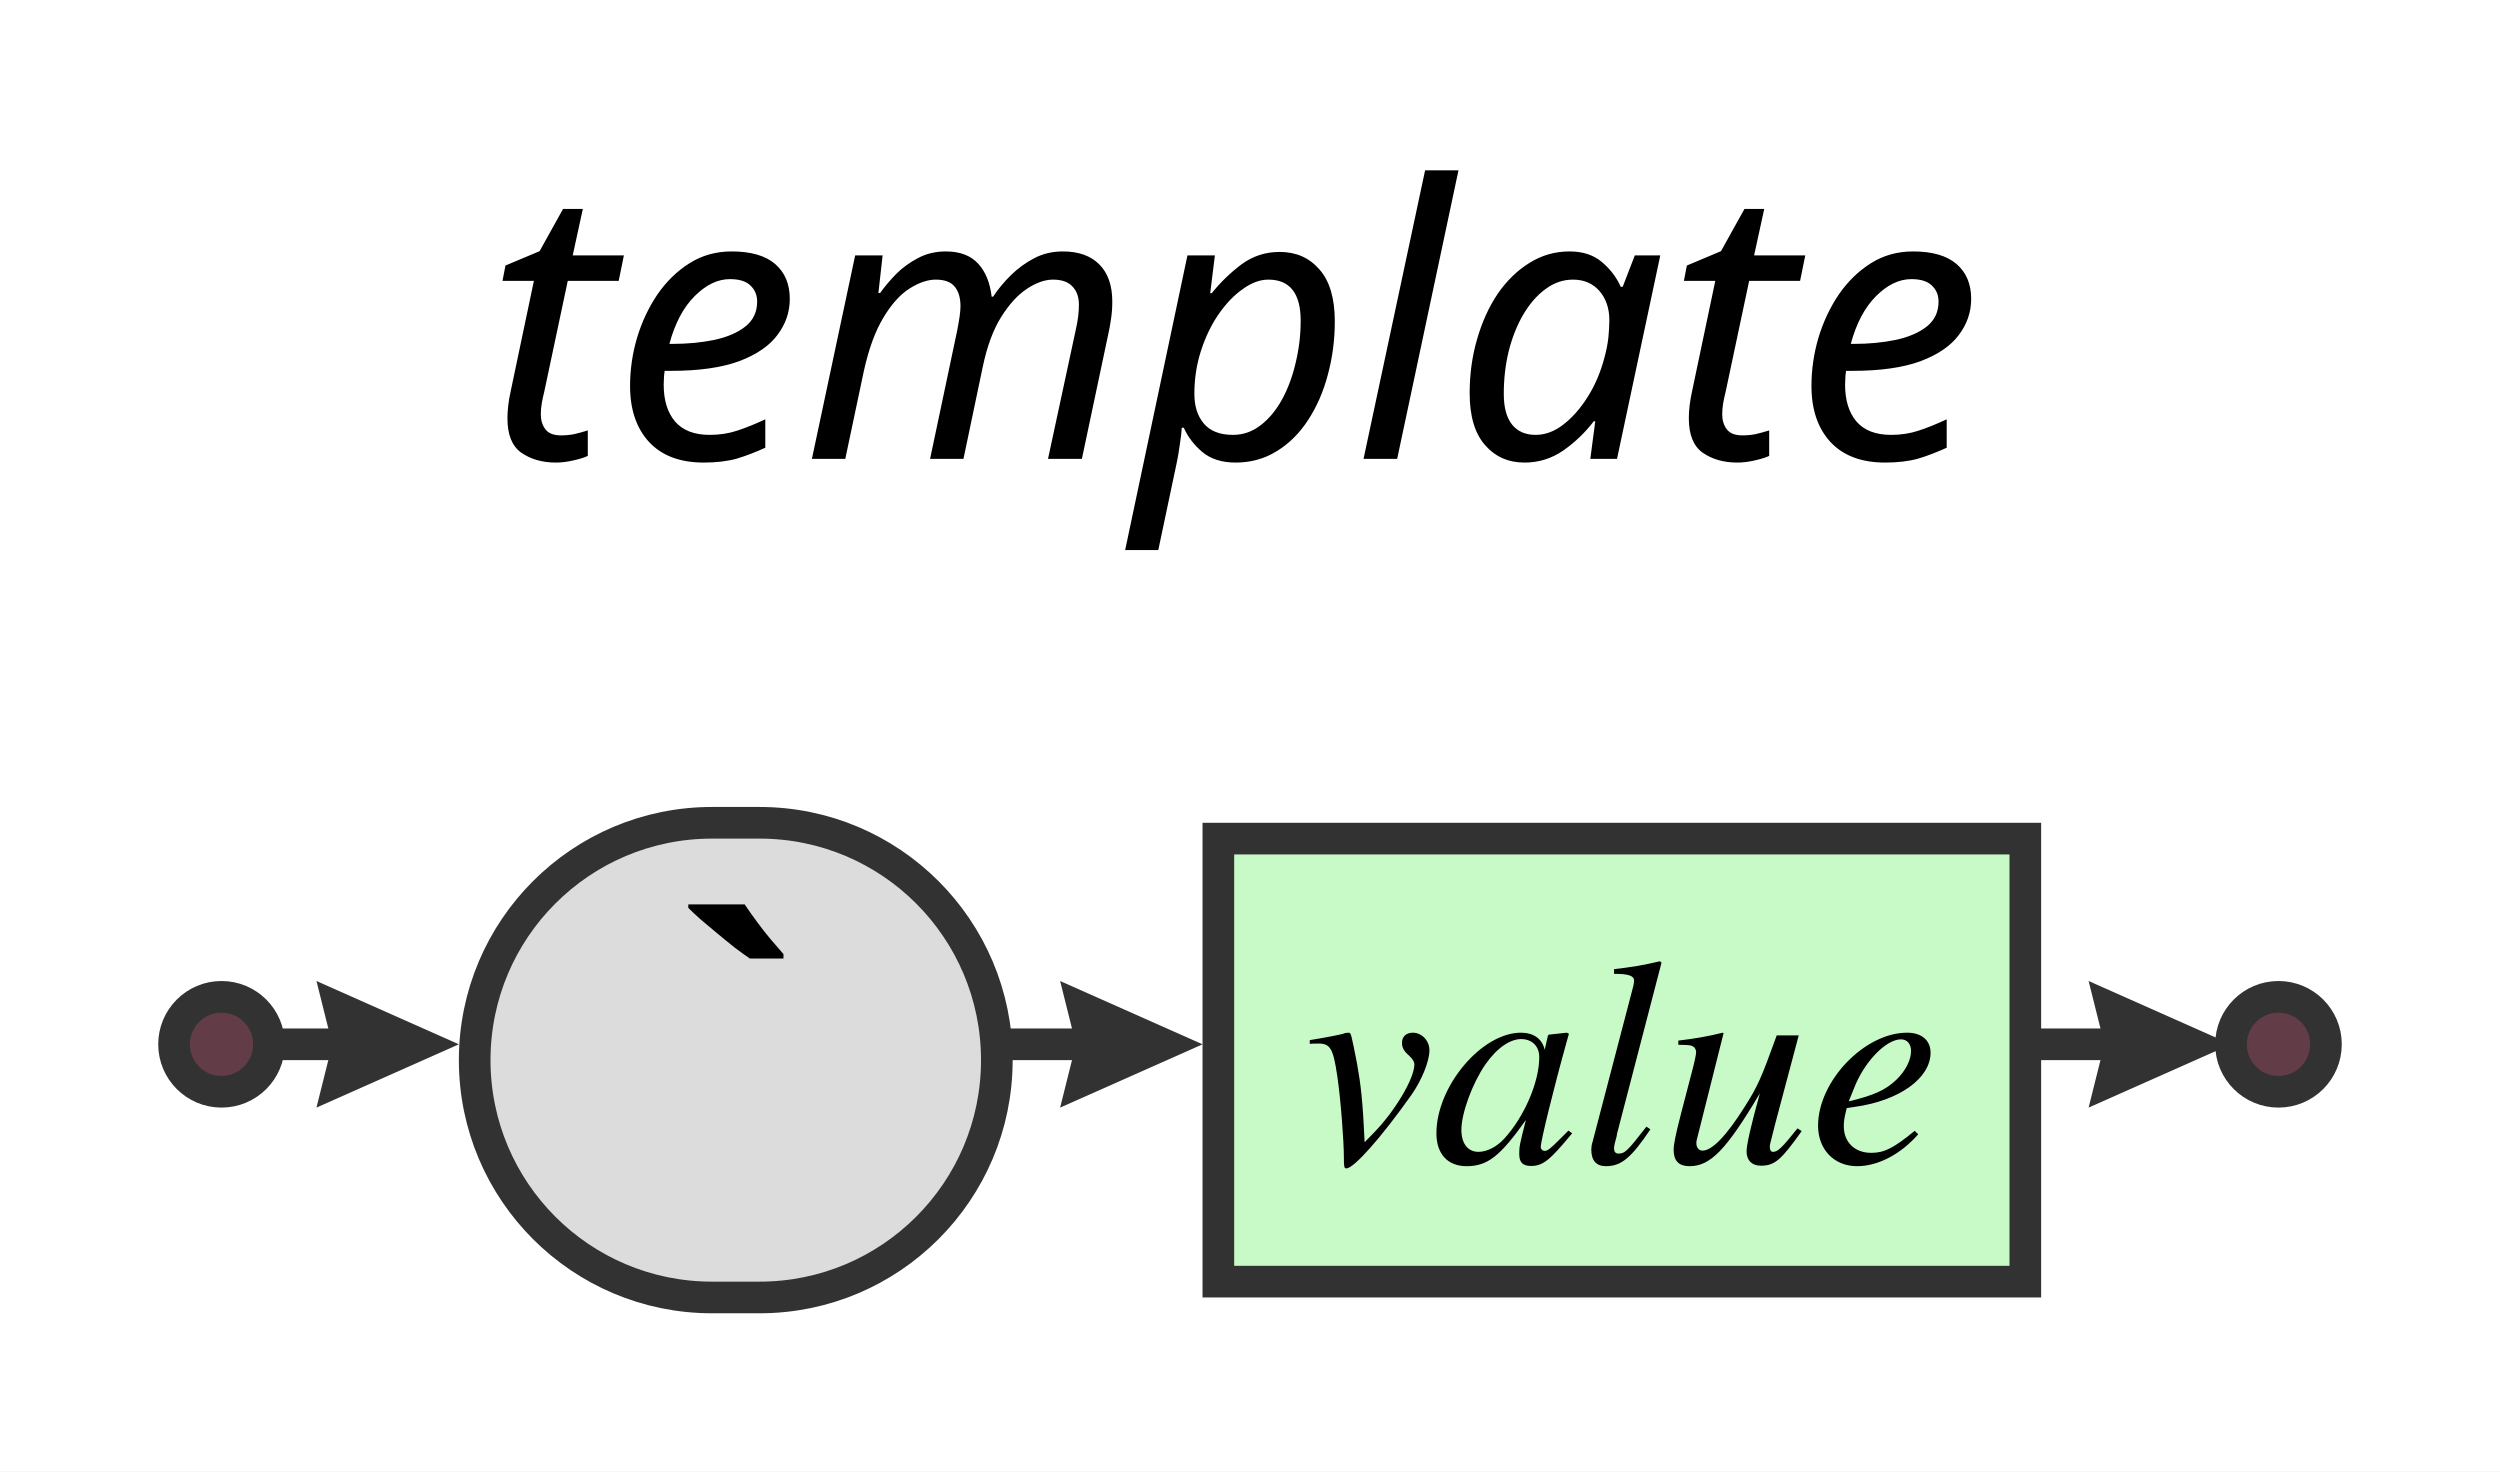
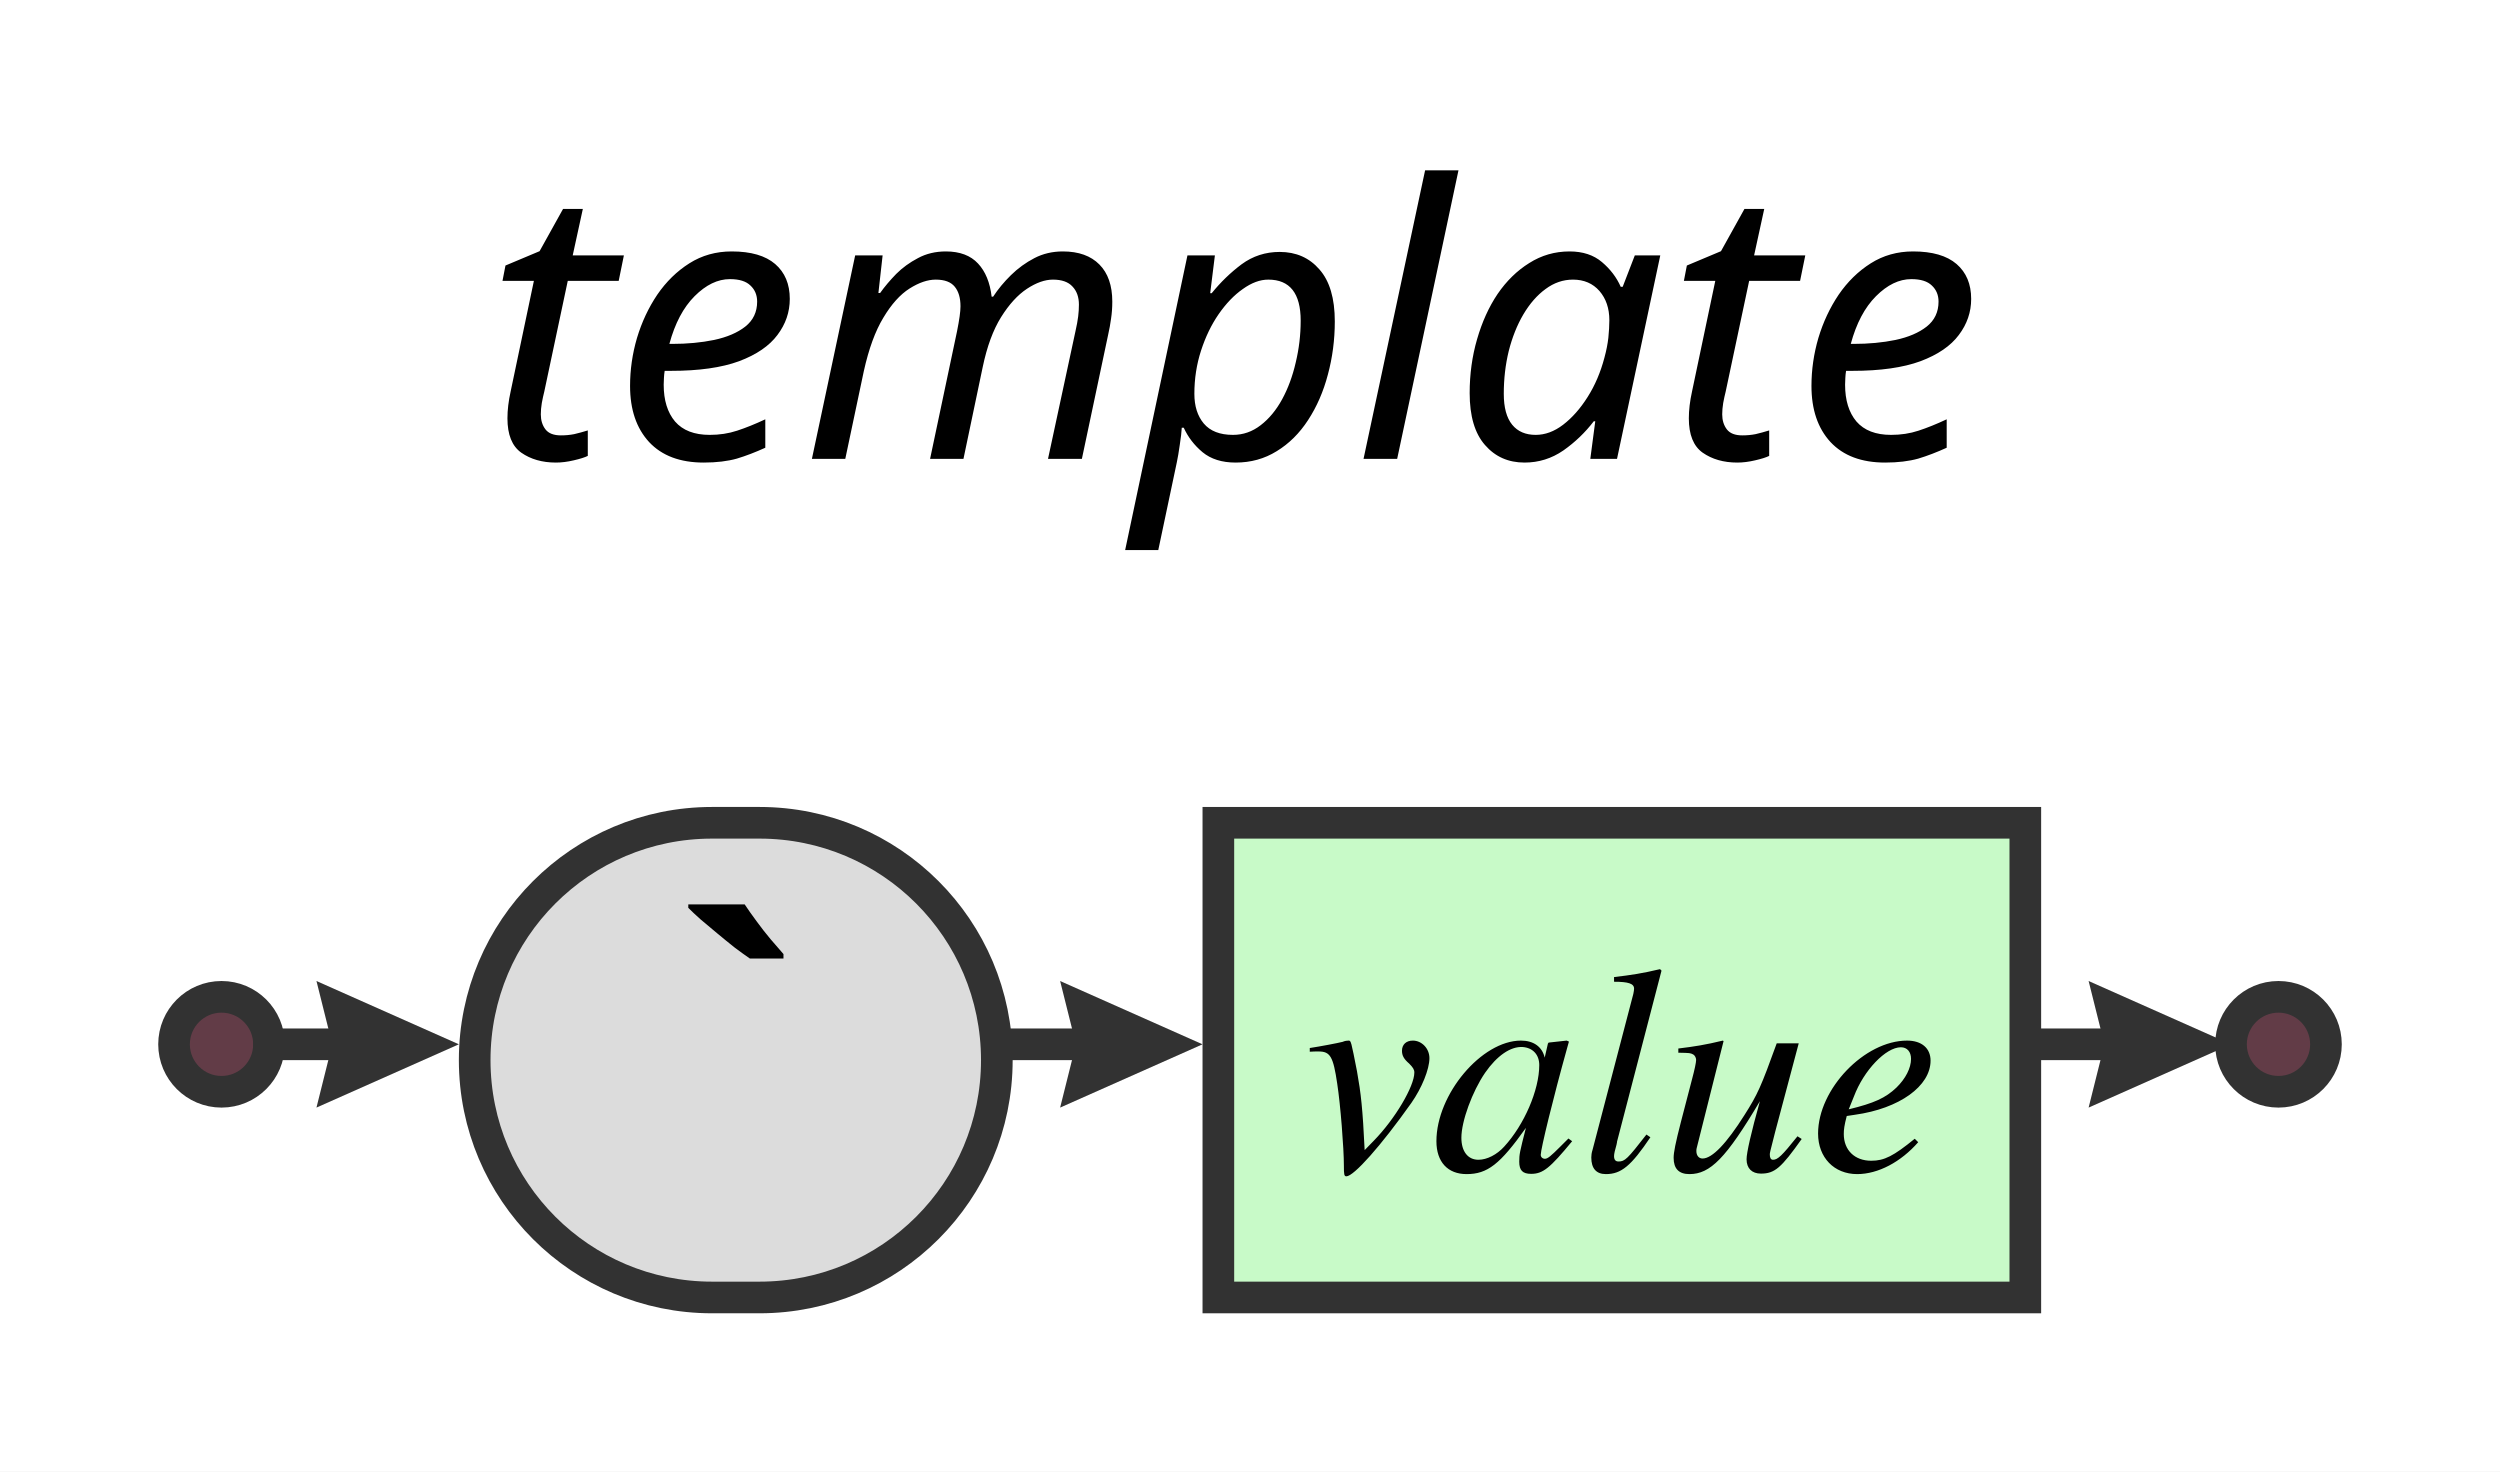
<svg xmlns="http://www.w3.org/2000/svg" xml:space="preserve" width="158" height="93" version="1.1">
  <style type="text/css">

+ .token_font {fill:#000000; text-anchor:middle;
+     font-family:Sans; font-size:16pt; font-weight:bold; font-style:normal;}
+ .charclass_font {fill:#000000; text-anchor:middle;
+     font-family:Sans; font-size:16pt; font-weight:bold; font-style:normal;}
.space_font {fill:#000000; text-anchor:middle;
    font-family:Sans; font-size:10pt; font-weight:normal; font-style:normal;}
- .hash_font {fill:#000000; text-anchor:middle;
-     font-family:Times; font-size:14pt; font-weight:normal; font-style:italic;}
.negative_font {fill:#000000; text-anchor:middle;
    font-family:Times; font-size:14pt; font-weight:normal; font-style:italic;}
.title_font {fill:#000000; text-anchor:middle;
    font-family:Sans; font-size:18pt; font-weight:normal; font-style:italic;}
- .definitive_font {fill:#000000; text-anchor:middle;
+ .hash_font {fill:#000000; text-anchor:middle;
    font-family:Times; font-size:14pt; font-weight:normal; font-style:italic;}
.non-terminal_font {fill:#000000; text-anchor:middle;
    font-family:Times; font-size:14pt; font-weight:normal; font-style:italic;}
- .charclass_font {fill:#000000; text-anchor:middle;
-     font-family:Sans; font-size:16pt; font-weight:bold; font-style:normal;}
- .token_font {fill:#000000; text-anchor:middle;
-     font-family:Sans; font-size:16pt; font-weight:bold; font-style:normal;}
+ .definitive_font {fill:#000000; text-anchor:middle;
+     font-family:Times; font-size:14pt; font-weight:normal; font-style:italic;}
.label {fill:#000;
  text-anchor:middle;
  font-size:16pt; font-weight:bold; font-family:Sans;}
.link {fill: #0D47A1;}
.link:hover {fill: #0D47A1; text-decoration:underline;}
.link:visited {fill: #4A148C;}

</style>
  <defs>
    <marker id="arrow" markerWidth="5" markerHeight="4" refX="2.5" refY="2" orient="auto" markerUnits="strokeWidth">
      <path d="M0,0 L0.5,2 L0,4 L4.5,2 z" fill="#323232" />
    </marker>
  </defs>
  <rect width="100%" height="100%" fill="white" />
-   <circle cx="14.0" cy="66.0" r="3.0" fill="#623C47" stroke-width="2" stroke="#323232" />
-   <path d="M45.0,82.0 A15.0,15.0 0 0,1 45.0,52.0 H48.0 A15.0,15.0 0 0,1 48.0,82.0 z" fill="#DCDCDC" stroke-width="2" stroke="#323232" />
+   <circle cx="14.0" cy="66.0" r="3.0" stroke="#323232" stroke-width="2" fill="#623C47" />
+   <path d="M45.0,82.0 A15.0,15.0 0 0,1 45.0,52.0 H48.0 A15.0,15.0 0 0,1 48.0,82.0 z" stroke="#323232" stroke-width="2" fill="#DCDCDC" />
  <text class="token_font" x="46.5" y="73.5">`</text>
-   <rect x="77.0" y="53.0" width="51.0" height="28.0" fill="#C8FAC8" stroke-width="2" stroke="#323232" />
-   <text class="hash_font" x="102.5" y="73.5">value</text>
-   <line x1="63.0" y1="66.0" x2="72.0" y2="66.0" stroke-width="2" stroke="#323232" marker-end="url(#arrow)" />
-   <line x1="16.0" y1="66.0" x2="25.0" y2="66.0" stroke-width="2" stroke="#323232" marker-end="url(#arrow)" />
-   <circle cx="144.0" cy="66.0" r="3.0" fill="#623C47" stroke-width="2" stroke="#323232" />
-   <line x1="128.0" y1="66.0" x2="137.0" y2="66.0" stroke-width="2" stroke="#323232" marker-end="url(#arrow)" />
+   <rect x="77.0" y="52.0" width="51.0" height="30.0" stroke="#323232" stroke-width="2" fill="#C8FAC8" />
+   <text class="hash_font" x="102.5" y="74.0">value</text>
+   <line x1="63.0" y1="66.0" x2="72.0" y2="66.0" stroke="#323232" stroke-width="2" marker-end="url(#arrow)" />
+   <line x1="16.0" y1="66.0" x2="25.0" y2="66.0" stroke="#323232" stroke-width="2" marker-end="url(#arrow)" />
+   <circle cx="144.0" cy="66.0" r="3.0" stroke="#323232" stroke-width="2" fill="#623C47" />
+   <line x1="128.0" y1="66.0" x2="137.0" y2="66.0" stroke="#323232" stroke-width="2" marker-end="url(#arrow)" />
  <text class="title_font" x="78.0" y="29.0">template</text>
</svg>
